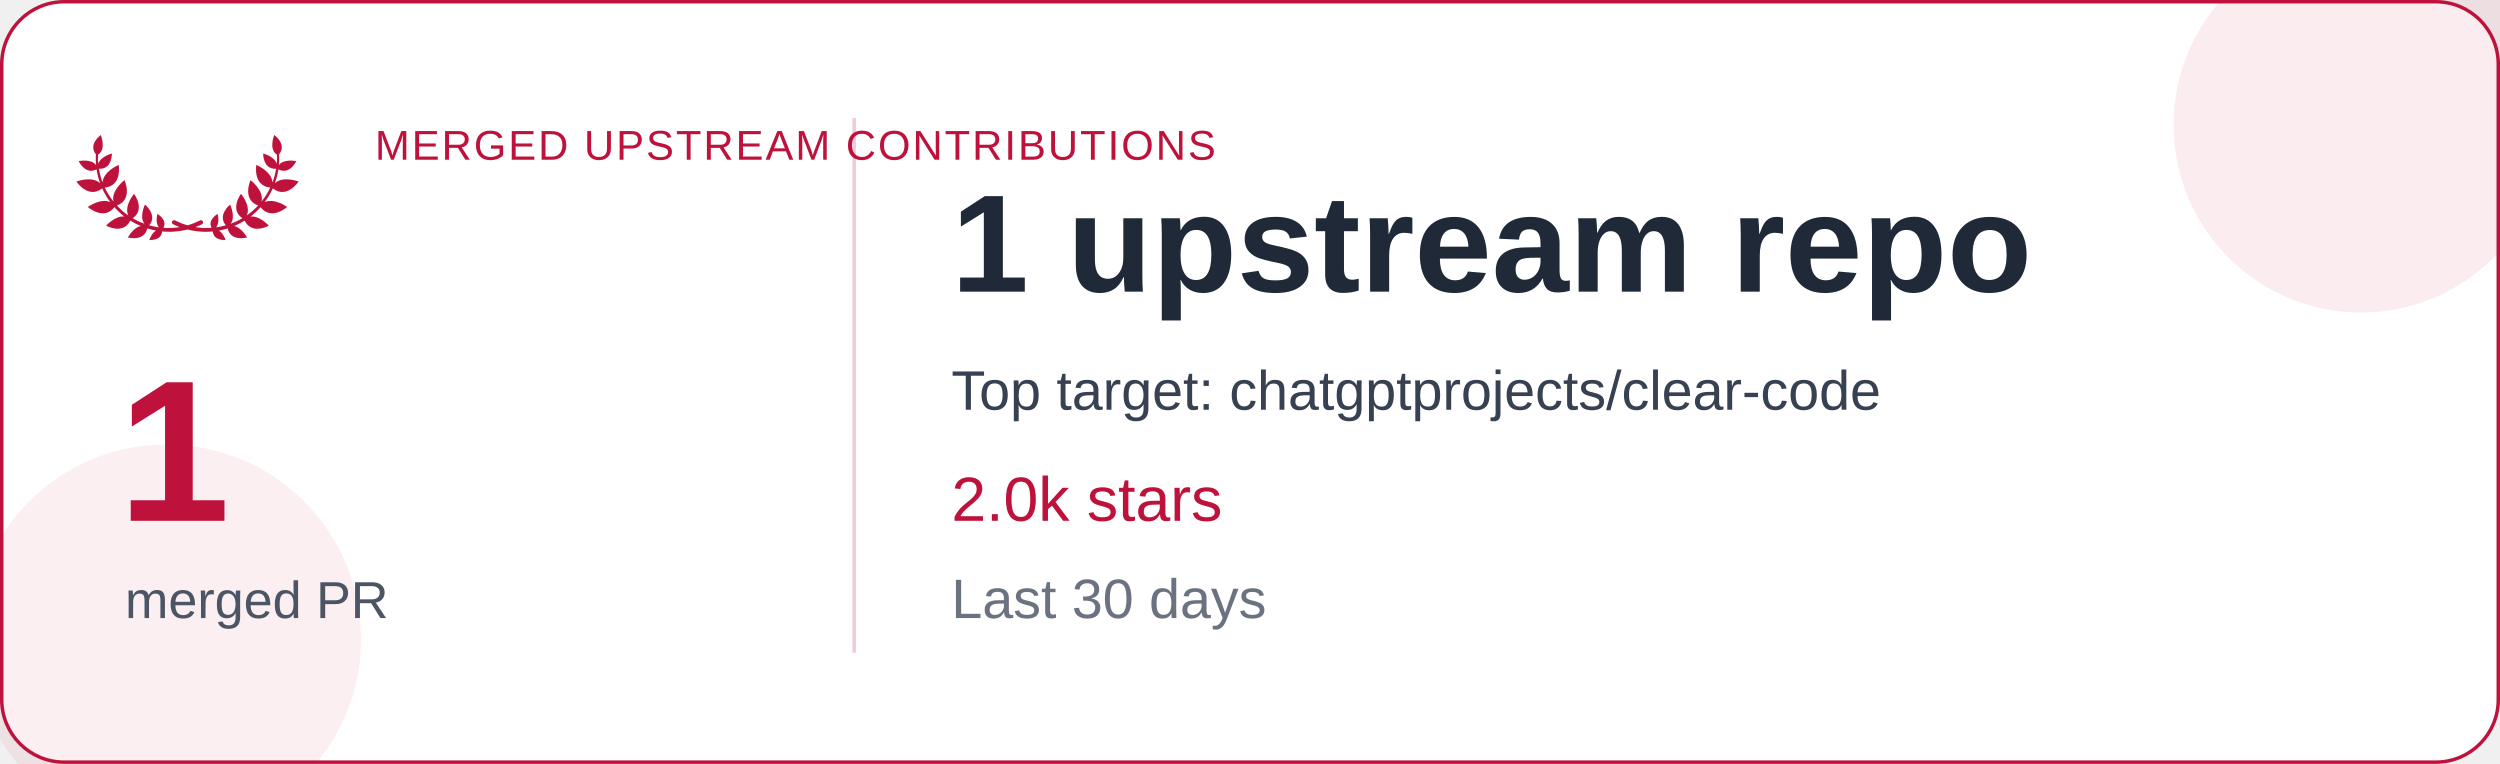
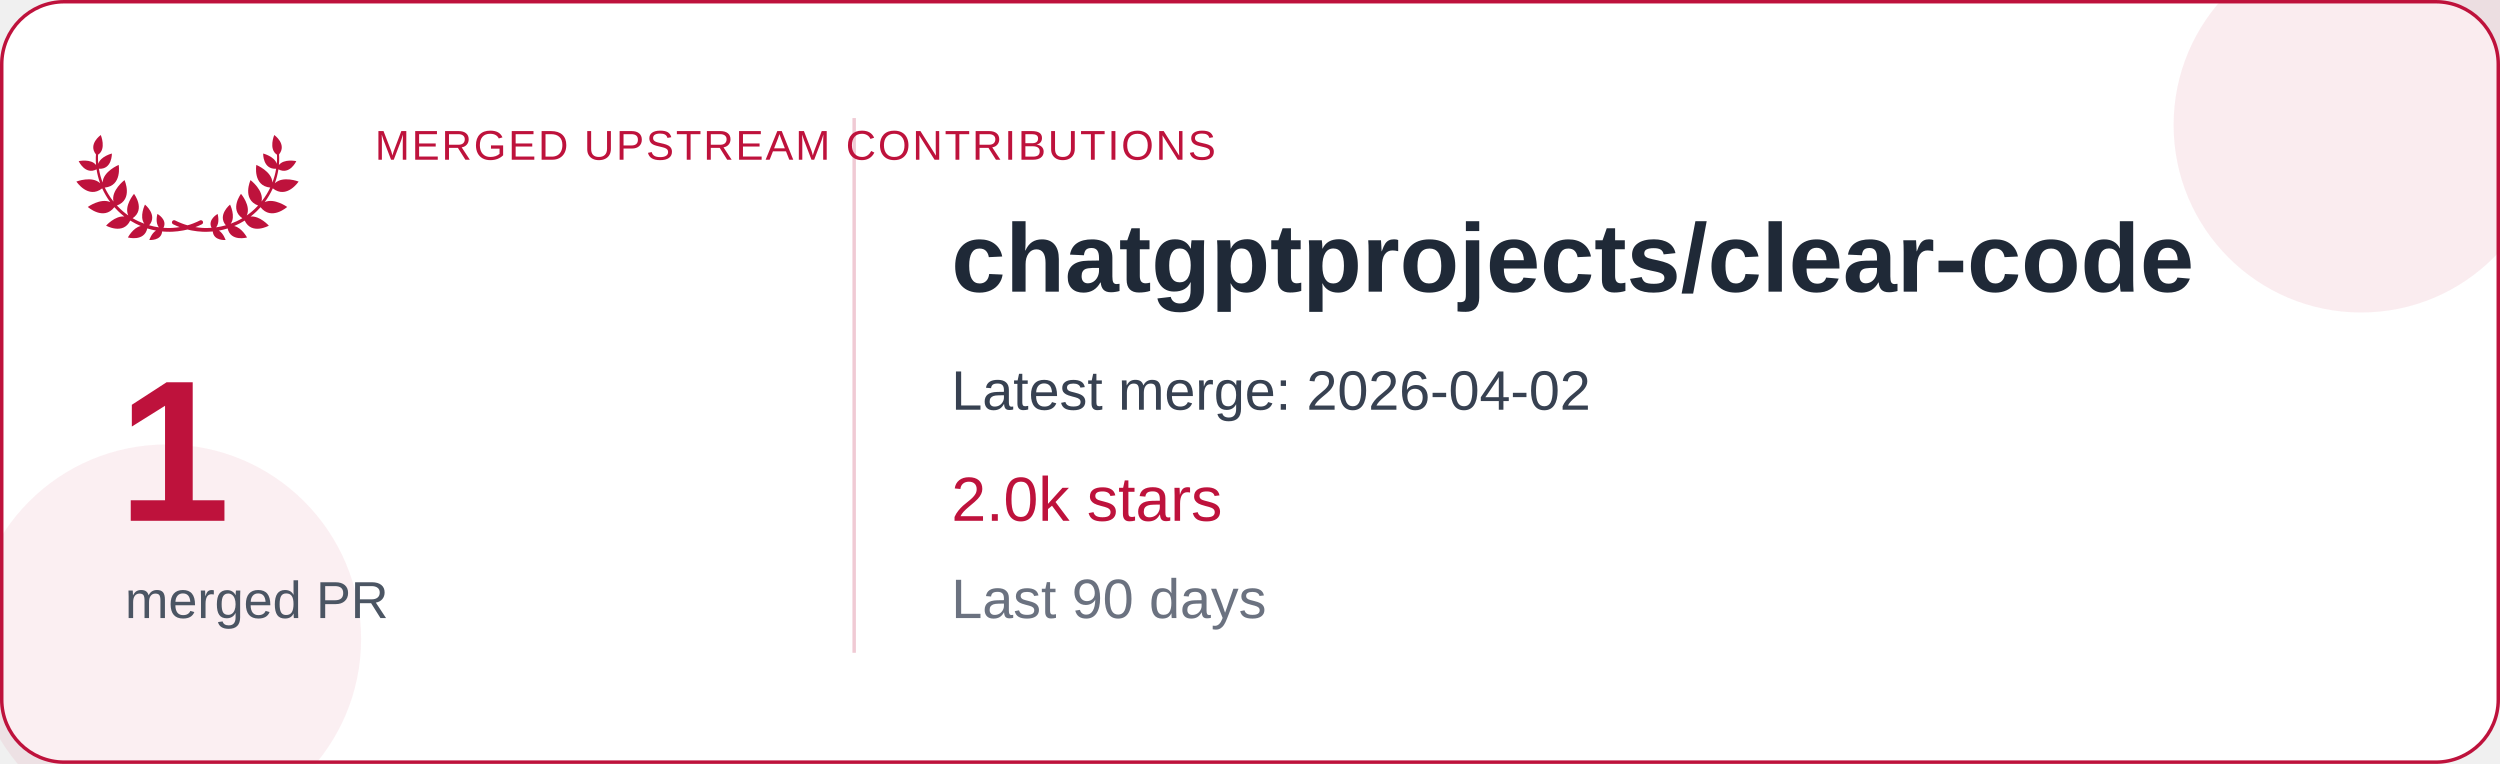
<svg xmlns="http://www.w3.org/2000/svg" width="720" height="220" viewBox="0 0 720 220" fill="none" role="img" aria-label="chatgptprojects/clear-code contribution card">
  <rect x="0.5" y="0.5" width="719" height="219" rx="18" fill="#FFFFFF" stroke="#BE123C" />
  <circle cx="680" cy="36" r="54" fill="#BE123C" fill-opacity="0.08" />
  <circle cx="48" cy="184" r="56" fill="#BE123C" fill-opacity="0.07" />
  <line x1="246" y1="34" x2="246" y2="188" stroke="#BE123C" stroke-opacity="0.22" />
  <svg id="decorative-emblem" viewBox="0 0 80 80" width="64" height="64" x="22" y="22" aria-hidden="true">
    <path fill="#BE123C" d="M70.71,40.31C75.74,44.3,80,37.86,80,37.86s-5.64-2.17-8.55,0.61c0.59-1.62,1.02-3.31,1.28-5.01c4.08,2.16,6.44-2.95,6.44-2.95s-4.41-0.97-6.26,1.4c0.08-0.91,0.12-1.82,0.1-2.73c-0.01-0.36-0.02-0.73-0.05-1.09c2.96-3.68-1.73-6.99-1.73-6.99s-2.14,5.09,0.98,7.09c0.02,0.33,0.03,0.66,0.03,1c0.01,0.76-0.03,1.52-0.1,2.27c-0.85-2.69-4.91-3.69-4.91-3.69s-0.13,5.78,4.68,5.48c-0.28,1.69-0.73,3.35-1.34,4.95c-0.19-4.03-5.79-6.33-5.79-6.33s-1.33,7.55,5.01,8.16c-0.38,0.8-0.8,1.57-1.25,2.32c-0.56,0.95-1.21,1.84-1.89,2.71c0.97-3.99-3.96-7.72-3.96-7.72s-3.18,6.94,2.73,9.15c-0.38,0.43-0.8,0.81-1.2,1.21c-0.21,0.2-0.43,0.38-0.64,0.58l-0.32,0.29c-0.11,0.09-0.22,0.18-0.33,0.27l-0.67,0.54l-0.7,0.51c-0.08,0.05-0.16,0.11-0.23,0.16c1.62-3.42-2.07-7.77-2.07-7.77s-4.21,5.55,0.49,8.78c-1.34,0.79-2.74,1.45-4.2,1.98c1.91-2.59-0.23-6.89-0.23-6.89s-4.66,3.77-1.52,7.46c-1.15,0.33-2.33,0.57-3.51,0.74c1.46-1.68,0.55-4.83,0.55-4.83s-3.7,2.03-2.18,5c-0.52,0.03-1.05,0.07-1.57,0.06c-0.29,0-0.57,0.01-0.86,0l-0.86-0.04c-0.85-0.06-1.7-0.15-2.54-0.28l0.68-0.27l0.42-0.17l0.41-0.19l0.82-0.38c0.39-0.18,0.55-0.65,0.37-1.03c-0.18-0.39-0.65-0.55-1.03-0.37l-0.04,0.02l-0.77,0.37l-0.39,0.18l-0.39,0.16l-0.79,0.33l-0.8,0.29l-0.4,0.14l-0.41,0.12L40,53.6l-0.51-0.15l-0.41-0.12l-0.4-0.14l-0.8-0.29l-0.79-0.33l-0.39-0.16l-0.39-0.18l-0.77-0.37l-0.04-0.02c-0.39-0.18-0.85-0.01-1.03,0.38c-0.18,0.39-0.01,0.85,0.38,1.03l0.82,0.38l0.41,0.19l0.42,0.17l0.68,0.27c-0.84,0.14-1.69,0.22-2.54,0.28l-0.86,0.04c-0.29,0.01-0.57,0-0.86,0c-0.53,0.01-1.05-0.03-1.57-0.06c1.51-2.98-2.18-5-2.18-5s-0.92,3.15,0.55,4.83c-1.19-0.16-2.36-0.41-3.51-0.74c3.15-3.7-1.52-7.46-1.52-7.46s-2.14,4.31-0.23,6.89c-1.46-0.53-2.86-1.19-4.2-1.98c4.7-3.22,0.49-8.78,0.49-8.78s-3.69,4.34-2.07,7.77c-0.08-0.05-0.16-0.1-0.23-0.16l-0.7-0.51l-0.67-0.54c-0.11-0.09-0.23-0.18-0.33-0.27l-0.32-0.29c-0.21-0.19-0.43-0.38-0.64-0.58c-0.4-0.4-0.82-0.79-1.2-1.21c5.91-2.21,2.73-9.15,2.73-9.15s-4.93,3.73-3.96,7.72c-0.68-0.86-1.33-1.76-1.89-2.71c-0.46-0.75-0.87-1.53-1.25-2.32c6.33-0.61,5.01-8.16,5.01-8.16s-5.6,2.31-5.79,6.33c-0.61-1.6-1.06-3.26-1.34-4.95c4.81,0.3,4.68-5.48,4.68-5.48s-4.05,0.99-4.91,3.69c-0.07-0.76-0.1-1.51-0.1-2.27c0-0.33,0.01-0.66,0.03-1c3.11-2.01,0.98-7.09,0.98-7.09s-4.69,3.31-1.73,6.99C7,28.46,6.99,28.82,6.98,29.18c-0.02,0.91,0.01,1.82,0.1,2.73c-1.84-2.38-6.26-1.4-6.26-1.4s2.37,5.11,6.44,2.95c0.26,1.71,0.69,3.39,1.28,5.01C5.64,35.69,0,37.86,0,37.86s4.26,6.43,9.29,2.45c0.39,0.87,0.83,1.72,1.31,2.54c0.47,0.83,1.01,1.63,1.58,2.4C8.71,43.7,4.11,47,4.11,47s5.7,5.1,9.56,0.08c0.04,0.04,0.07,0.08,0.11,0.12c0.39,0.45,0.82,0.87,1.24,1.3c0.21,0.21,0.44,0.41,0.66,0.61l0.33,0.3c0.11,0.1,0.23,0.19,0.34,0.29l0.69,0.57l0.23,0.17c-3.34-0.34-6.58,3.29-6.58,3.29s6.19,3.47,8.69-1.83c1.2,0.75,2.47,1.41,3.78,1.96c-2.76,0.6-4.62,4.13-4.62,4.13s5.89,1.62,6.98-3.26c1.03,0.32,2.07,0.58,3.13,0.78c-1.63,0.99-2.39,3.38-2.39,3.38s4.31,0.39,4.61-3.07c0.07,0.01,0.14,0.02,0.21,0.02c0.6,0.04,1.2,0.1,1.8,0.09c0.3,0,0.6,0.02,0.9,0.01l0.9-0.03c1.2-0.07,2.41-0.18,3.59-0.42l0.45-0.08c0.15-0.03,0.29-0.07,0.44-0.1L40,55.13l0.81,0.19c0.15,0.03,0.29,0.07,0.44,0.1l0.45,0.08c1.18,0.23,2.39,0.35,3.59,0.42l0.9,0.03c0.3,0.01,0.6-0.01,0.9-0.01c0.6,0,1.2-0.06,1.8-0.09c0.07-0.01,0.14-0.02,0.21-0.02c0.31,3.45,4.61,3.07,4.61,3.07s-0.76-2.39-2.39-3.38c1.06-0.2,2.11-0.46,3.13-0.78c1.09,4.88,6.98,3.26,6.98,3.26s-1.86-3.52-4.62-4.13c1.31-0.55,2.57-1.21,3.78-1.96c2.5,5.3,8.69,1.83,8.69,1.83s-3.24-3.63-6.58-3.29l0.23-0.17l0.69-0.57c0.11-0.1,0.23-0.19,0.34-0.29l0.33-0.3c0.22-0.2,0.45-0.4,0.66-0.61c0.42-0.43,0.85-0.84,1.24-1.3c0.03-0.04,0.07-0.08,0.11-0.12C70.19,52.1,75.89,47,75.89,47s-4.6-3.31-8.08-1.75c0.57-0.77,1.11-1.56,1.58-2.4C69.88,42.03,70.31,41.18,70.71,40.31z" />
  </svg>
  <text x="108" y="46" fill="#BE123C" font-family="Arial, sans-serif" font-size="12" letter-spacing="0.05em" textLength="300" lengthAdjust="spacingAndGlyphs">MERGED UPSTREAM CONTRIBUTIONS</text>
  <text x="34" y="150" fill="#BE123C" font-family="Arial, sans-serif" font-size="58" font-weight="700">1</text>
  <text x="36" y="178" fill="#4B5563" font-family="Arial, sans-serif" font-size="15">merged PR</text>
-   <text x="274" y="84" fill="#1F2937" font-family="Arial, sans-serif" font-size="40" font-weight="700">1 upstream repo</text>
-   <text x="274" y="118" fill="#374151" font-family="Arial, sans-serif" font-size="16" textLength="420" lengthAdjust="spacingAndGlyphs">Top target: chatgptprojects/clear-code</text>
+   <text x="274" y="84" fill="#1F2937" font-family="Arial, sans-serif" font-size="28" font-weight="700">chatgptprojects/clear-code</text>
+   <text x="274" y="118" fill="#374151" font-family="Arial, sans-serif" font-size="16" textLength="420" lengthAdjust="spacingAndGlyphs">Latest merge: 2026-04-02</text>
  <text x="274" y="150" fill="#BE123C" font-family="Arial, sans-serif" font-size="18">2.0k stars</text>
-   <text x="274" y="178" fill="#6B7280" font-family="Arial, sans-serif" font-size="16">Last 30 days</text>
+   <text x="274" y="178" fill="#6B7280" font-family="Arial, sans-serif" font-size="16">Last 90 days</text>
</svg>
